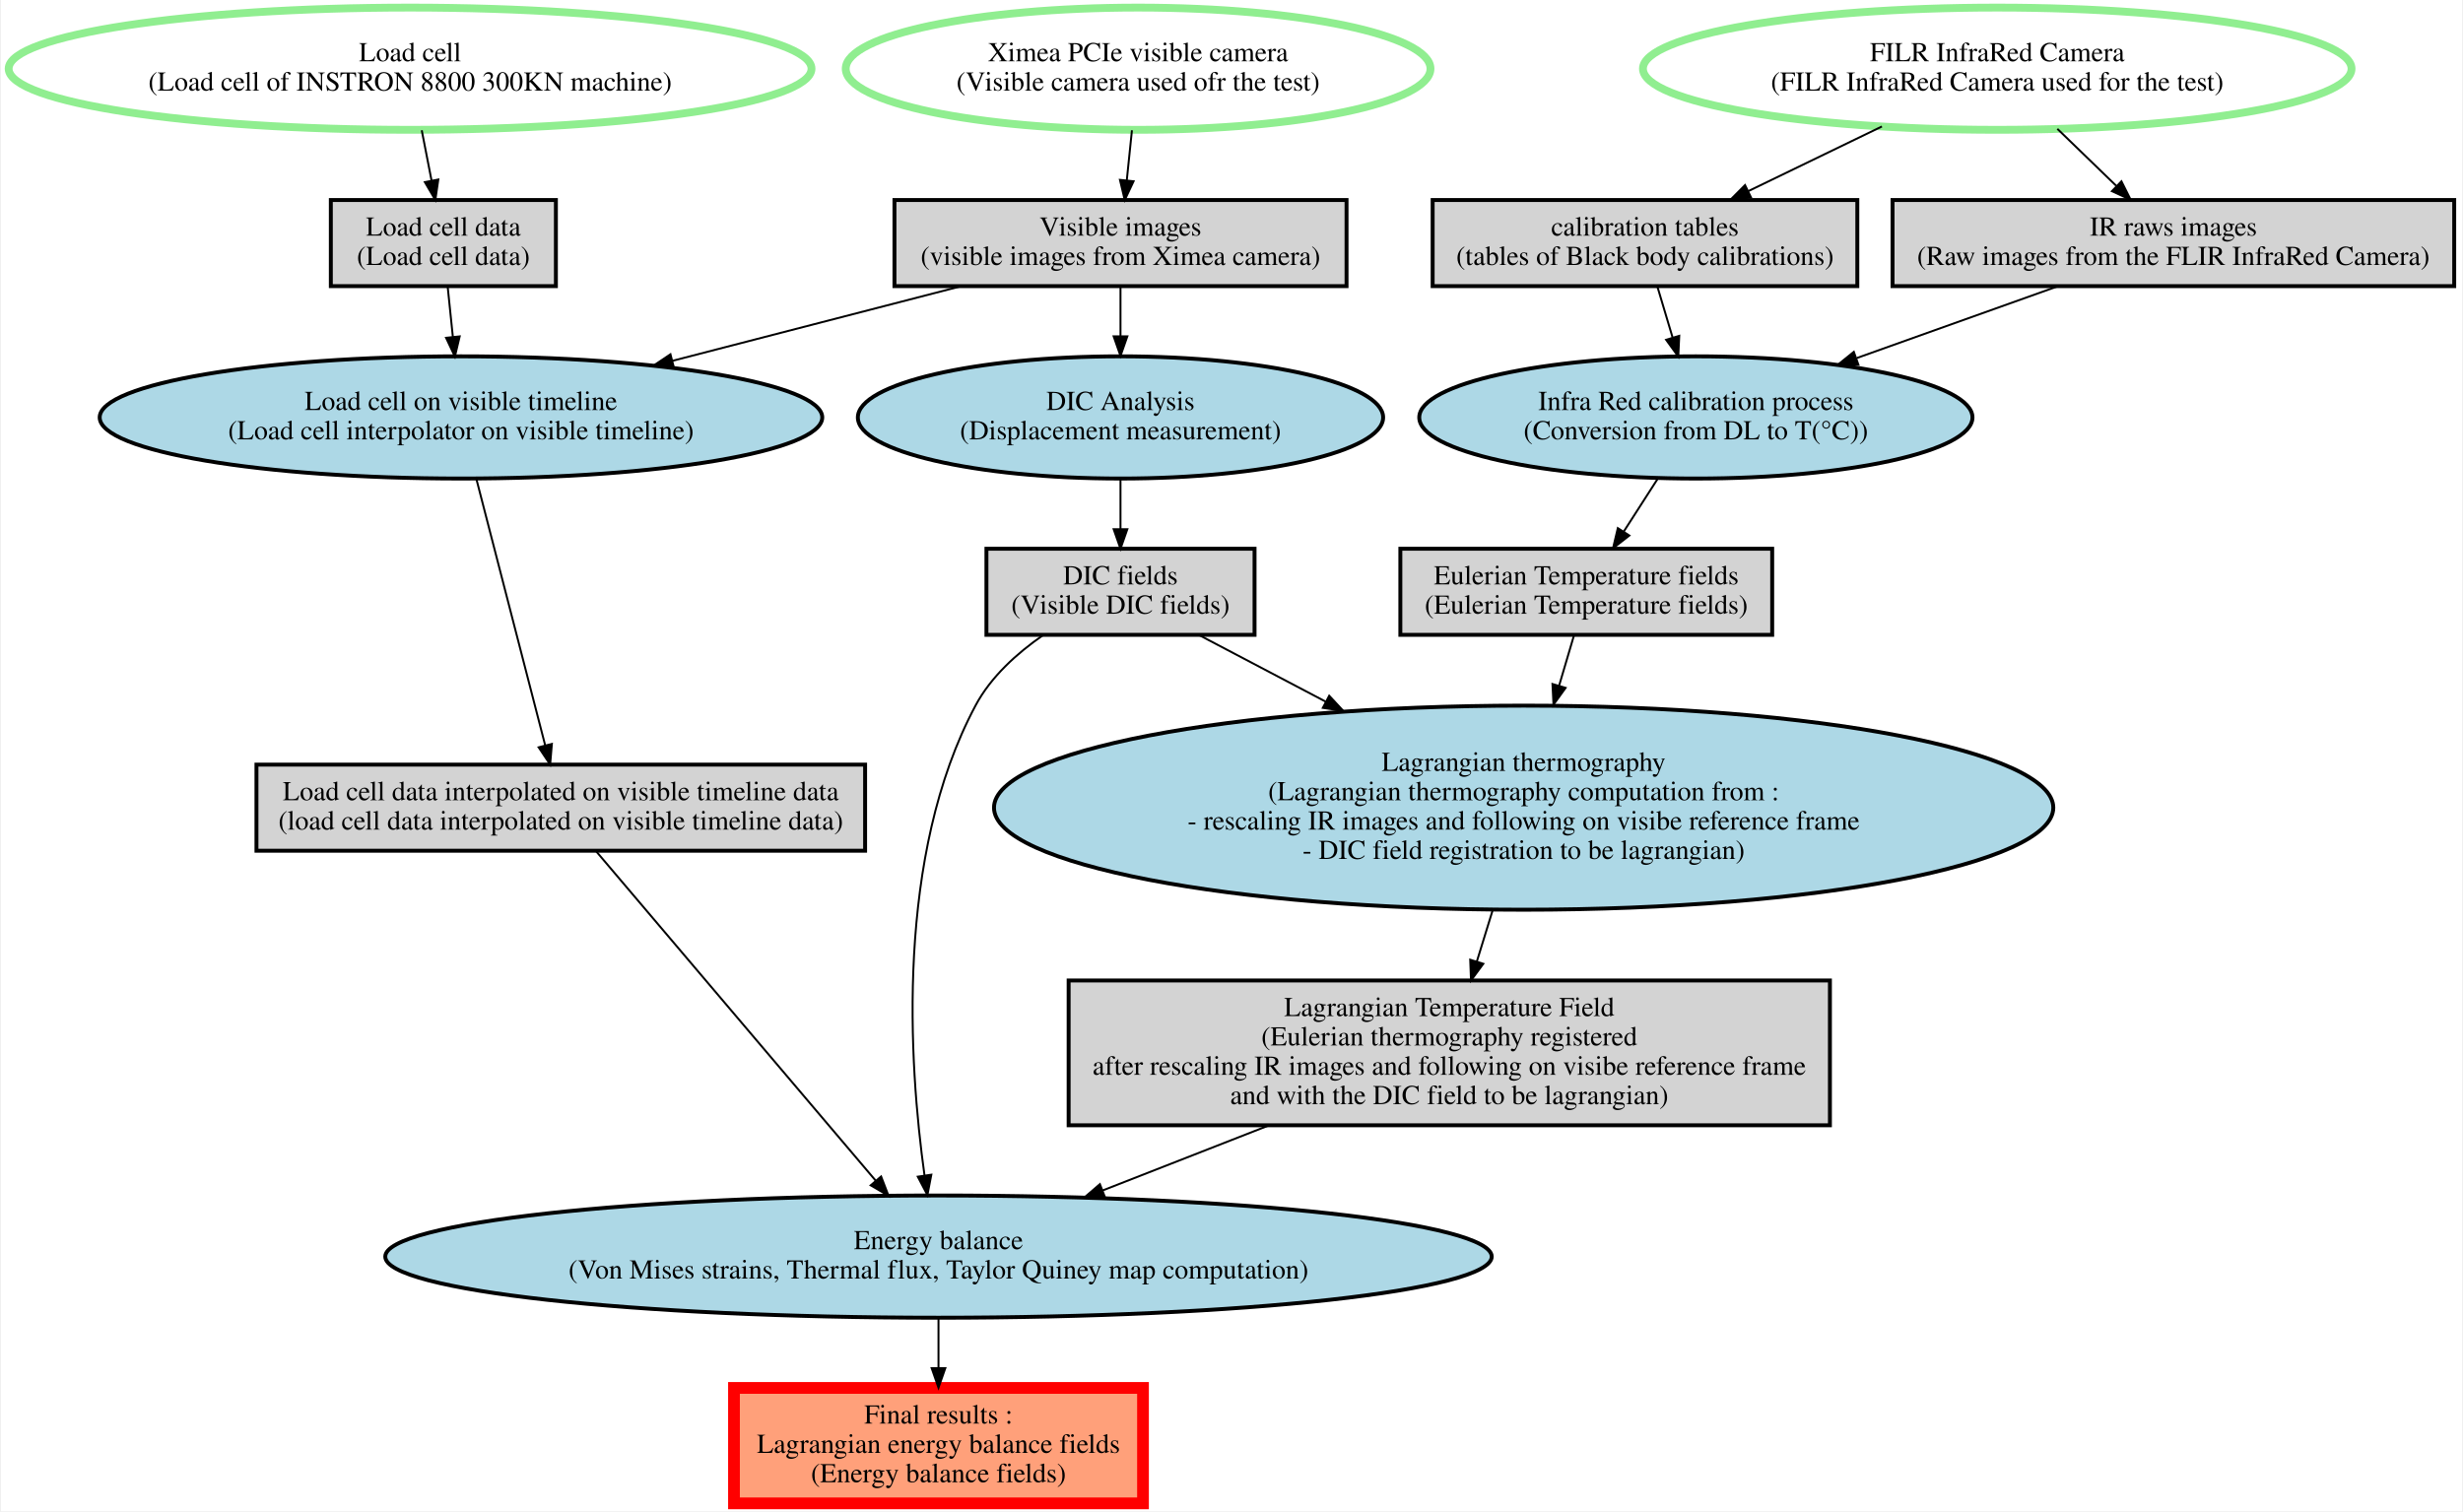
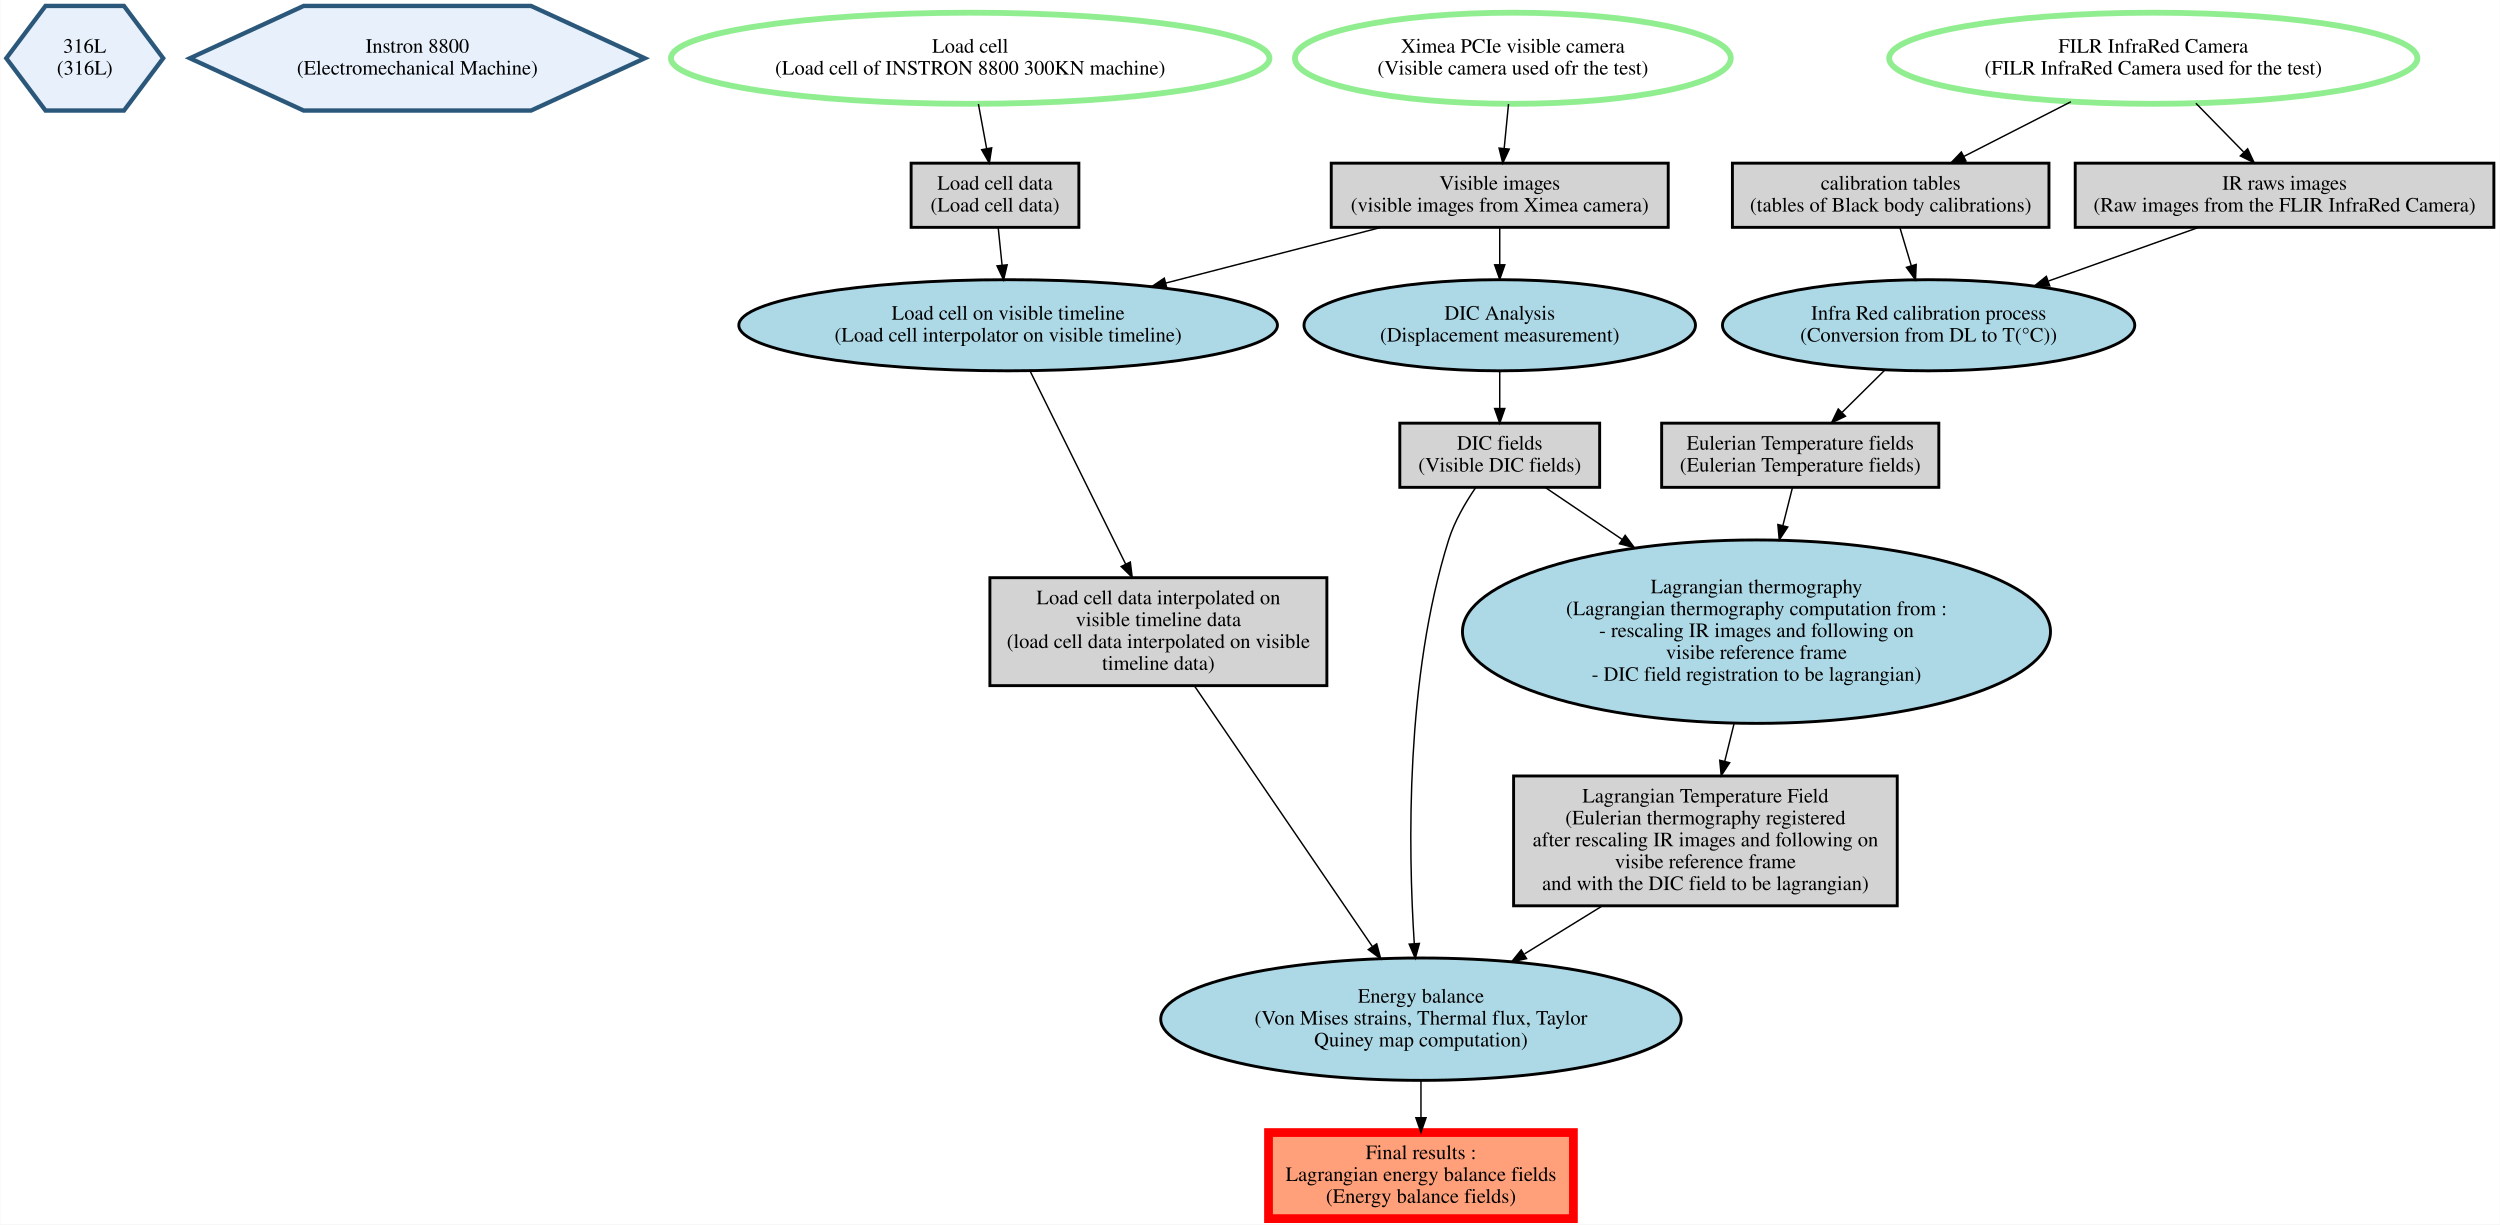
- <svg xmlns="http://www.w3.org/2000/svg" width="1258pt" height="772pt" viewBox="0.00 0.00 1257.56 772.33">
-   <g id="graph0" class="graph" transform="scale(1 1) rotate(0) translate(4 768.33)">
-     <polygon fill="white" stroke="transparent" points="-4,4 -4,-768.33 1253.56,-768.33 1253.56,4 -4,4" />
+ <svg xmlns="http://www.w3.org/2000/svg" width="1713pt" height="839pt" viewBox="0.00 0.00 1713.39 839.38">
+   <g id="graph0" class="graph" transform="scale(1 1) rotate(0) translate(4 835.38)">
+     <polygon fill="white" stroke="transparent" points="-4,4 -4,-835.38 1709.39,-835.38 1709.39,4 -4,4" />
    <g id="node1" class="node">
-       <ellipse fill="white" stroke="lightgreen" stroke-width="4" cx="1016.06" cy="-733.22" rx="181.04" ry="31.23" />
-       <text text-anchor="middle" x="1016.06" y="-737.02" font-family="Times,serif" font-size="14.00">FILR InfraRed Camera</text>
-       <text text-anchor="middle" x="1016.06" y="-722.02" font-family="Times,serif" font-size="14.00">(FILR InfraRed Camera used for the test)</text>
+       <polygon fill="#e8f1fb" stroke="#2b587a" stroke-width="3" points="107.67,-795.45 80.78,-831.31 27,-831.31 0.11,-795.45 27,-759.6 80.78,-759.6 107.67,-795.45" />
+       <text text-anchor="middle" x="53.89" y="-799.25" font-family="Times,serif" font-size="14.00">316L</text>
+       <text text-anchor="middle" x="53.89" y="-784.25" font-family="Times,serif" font-size="14.00">(316L)</text>
+     </g>
+     <g id="node2" class="node">
+       <polygon fill="#e8f1fb" stroke="#2b587a" stroke-width="3" points="437.79,-795.45 359.84,-831.31 203.94,-831.31 125.99,-795.45 203.94,-759.6 359.84,-759.6 437.79,-795.45" />
+       <text text-anchor="middle" x="281.89" y="-799.25" font-family="Times,serif" font-size="14.00">Instron 8800</text>
+       <text text-anchor="middle" x="281.89" y="-784.25" font-family="Times,serif" font-size="14.00">(Electromechanical Machine)</text>
+     </g>
+     <g id="node3" class="node">
+       <ellipse fill="white" stroke="lightgreen" stroke-width="4" cx="1471.89" cy="-795.45" rx="181.04" ry="31.23" />
+       <text text-anchor="middle" x="1471.89" y="-799.25" font-family="Times,serif" font-size="14.00">FILR InfraRed Camera</text>
+       <text text-anchor="middle" x="1471.89" y="-784.25" font-family="Times,serif" font-size="14.00">(FILR InfraRed Camera used for the test)</text>
+     </g>
+     <g id="node11" class="node">
+       <polygon fill="lightgrey" stroke="black" stroke-width="2" points="1705.39,-723.53 1418.39,-723.53 1418.39,-679.53 1705.39,-679.53 1705.39,-723.53" />
+       <text text-anchor="middle" x="1561.89" y="-705.33" font-family="Times,serif" font-size="14.00">IR raws images</text>
+       <text text-anchor="middle" x="1561.89" y="-690.33" font-family="Times,serif" font-size="14.00">(Raw images from the FLIR InfraRed Camera)</text>
+     </g>
+     <g id="edge11" class="edge">
+       <path fill="none" stroke="black" d="M1501.11,-764.61C1511.6,-753.89 1523.4,-741.84 1533.79,-731.23" />
+       <polygon fill="black" stroke="black" points="1536.58,-733.38 1541.07,-723.79 1531.58,-728.49 1536.58,-733.38" />
+     </g>
+     <g id="node12" class="node">
+       <polygon fill="lightgrey" stroke="black" stroke-width="2" points="1400.39,-723.53 1183.39,-723.53 1183.39,-679.53 1400.39,-679.53 1400.39,-723.53" />
+       <text text-anchor="middle" x="1291.89" y="-705.33" font-family="Times,serif" font-size="14.00">calibration tables</text>
+       <text text-anchor="middle" x="1291.89" y="-690.33" font-family="Times,serif" font-size="14.00">(tables of Black body calibrations)</text>
+     </g>
+     <g id="edge12" class="edge">
+       <path fill="none" stroke="black" d="M1415.43,-765.62C1391.96,-753.64 1364.94,-739.84 1342.16,-728.2" />
+       <polygon fill="black" stroke="black" points="1343.51,-724.96 1333.01,-723.53 1340.33,-731.2 1343.51,-724.96" />
+     </g>
+     <g id="node4" class="node">
+       <ellipse fill="white" stroke="lightgreen" stroke-width="4" cx="1032.89" cy="-795.45" rx="149.4" ry="31.23" />
+       <text text-anchor="middle" x="1032.89" y="-799.25" font-family="Times,serif" font-size="14.00">Ximea PCIe visible camera</text>
+       <text text-anchor="middle" x="1032.89" y="-784.25" font-family="Times,serif" font-size="14.00">(Visible camera used ofr the test)</text>
+     </g>
+     <g id="node15" class="node">
+       <polygon fill="lightgrey" stroke="black" stroke-width="2" points="1139.39,-723.53 908.39,-723.53 908.39,-679.53 1139.39,-679.53 1139.39,-723.53" />
+       <text text-anchor="middle" x="1023.89" y="-705.33" font-family="Times,serif" font-size="14.00">Visible images</text>
+       <text text-anchor="middle" x="1023.89" y="-690.33" font-family="Times,serif" font-size="14.00">(visible images from Ximea camera)</text>
+     </g>
+     <g id="edge15" class="edge">
+       <path fill="none" stroke="black" d="M1029.92,-764.1C1028.96,-754.35 1027.9,-743.53 1026.94,-733.71" />
+       <polygon fill="black" stroke="black" points="1030.41,-733.17 1025.95,-723.56 1023.44,-733.85 1030.41,-733.17" />
+     </g>
+     <g id="node5" class="node">
+       <ellipse fill="white" stroke="lightgreen" stroke-width="4" cx="660.89" cy="-795.45" rx="205.12" ry="31.23" />
+       <text text-anchor="middle" x="660.89" y="-799.25" font-family="Times,serif" font-size="14.00">Load cell</text>
+       <text text-anchor="middle" x="660.89" y="-784.25" font-family="Times,serif" font-size="14.00">(Load cell of INSTRON 8800 300KN machine)</text>
+     </g>
+     <g id="node14" class="node">
+       <polygon fill="lightgrey" stroke="black" stroke-width="2" points="735.39,-723.53 620.39,-723.53 620.39,-679.53 735.39,-679.53 735.39,-723.53" />
+       <text text-anchor="middle" x="677.89" y="-705.33" font-family="Times,serif" font-size="14.00">Load cell data</text>
+       <text text-anchor="middle" x="677.89" y="-690.33" font-family="Times,serif" font-size="14.00">(Load cell data)</text>
+     </g>
+     <g id="edge14" class="edge">
+       <path fill="none" stroke="black" d="M666.5,-764.1C668.33,-754.24 670.35,-743.3 672.18,-733.4" />
+       <polygon fill="black" stroke="black" points="675.62,-734.03 674,-723.56 668.74,-732.75 675.62,-734.03" />
+     </g>
+     <g id="node6" class="node">
+       <ellipse fill="lightblue" stroke="black" stroke-width="2" cx="686.89" cy="-612.42" rx="184.61" ry="31.23" />
+       <text text-anchor="middle" x="686.89" y="-616.22" font-family="Times,serif" font-size="14.00">Load cell on visible timeline</text>
+       <text text-anchor="middle" x="686.89" y="-601.22" font-family="Times,serif" font-size="14.00">(Load cell interpolator on visible timeline)</text>
+     </g>
+     <g id="node16" class="node">
+       <polygon fill="lightgrey" stroke="black" stroke-width="2" points="905.39,-439.37 674.39,-439.37 674.39,-365.37 905.39,-365.37 905.39,-439.37" />
+       <text text-anchor="middle" x="789.89" y="-421.17" font-family="Times,serif" font-size="14.00">Load cell data interpolated on</text>
+       <text text-anchor="middle" x="789.89" y="-406.17" font-family="Times,serif" font-size="14.00">visible timeline data</text>
+       <text text-anchor="middle" x="789.89" y="-391.17" font-family="Times,serif" font-size="14.00">(load cell data interpolated on visible</text>
+       <text text-anchor="middle" x="789.89" y="-376.17" font-family="Times,serif" font-size="14.00">timeline data)</text>
+     </g>
+     <g id="edge16" class="edge">
+       <path fill="none" stroke="black" d="M701.87,-581.16C719.1,-546.35 747.59,-488.82 767.47,-448.66" />
+       <polygon fill="black" stroke="black" points="770.65,-450.12 771.95,-439.61 764.37,-447.02 770.65,-450.12" />
+     </g>
+     <g id="node7" class="node">
+       <ellipse fill="lightblue" stroke="black" stroke-width="2" cx="1317.89" cy="-612.42" rx="141.34" ry="31.23" />
+       <text text-anchor="middle" x="1317.89" y="-616.22" font-family="Times,serif" font-size="14.00">Infra Red calibration process</text>
+       <text text-anchor="middle" x="1317.89" y="-601.22" font-family="Times,serif" font-size="14.00">(Conversion from DL to T(°C))</text>
+     </g>
+     <g id="node17" class="node">
+       <polygon fill="lightgrey" stroke="black" stroke-width="2" points="1324.89,-545.3 1134.89,-545.3 1134.89,-501.3 1324.89,-501.3 1324.89,-545.3" />
+       <text text-anchor="middle" x="1229.89" y="-527.1" font-family="Times,serif" font-size="14.00">Eulerian Temperature fields</text>
+       <text text-anchor="middle" x="1229.89" y="-512.1" font-family="Times,serif" font-size="14.00">(Eulerian Temperature fields)</text>
+     </g>
+     <g id="edge17" class="edge">
+       <path fill="none" stroke="black" d="M1288.1,-581.92C1278.57,-572.5 1268.06,-562.09 1258.62,-552.74" />
+       <polygon fill="black" stroke="black" points="1260.88,-550.06 1251.31,-545.51 1255.96,-555.03 1260.88,-550.06" />
+     </g>
+     <g id="node8" class="node">
+       <ellipse fill="lightblue" stroke="black" stroke-width="2" cx="1023.89" cy="-612.42" rx="134.2" ry="31.23" />
+       <text text-anchor="middle" x="1023.89" y="-616.22" font-family="Times,serif" font-size="14.00">DIC Analysis</text>
+       <text text-anchor="middle" x="1023.89" y="-601.22" font-family="Times,serif" font-size="14.00">(Displacement measurement)</text>
+     </g>
+     <g id="node13" class="node">
+       <polygon fill="lightgrey" stroke="black" stroke-width="2" points="1092.39,-545.3 955.39,-545.3 955.39,-501.3 1092.39,-501.3 1092.39,-545.3" />
+       <text text-anchor="middle" x="1023.89" y="-527.1" font-family="Times,serif" font-size="14.00">DIC fields</text>
+       <text text-anchor="middle" x="1023.89" y="-512.1" font-family="Times,serif" font-size="14.00">(Visible DIC fields)</text>
+     </g>
+     <g id="edge13" class="edge">
+       <path fill="none" stroke="black" d="M1023.89,-580.95C1023.89,-572.67 1023.89,-563.69 1023.89,-555.38" />
+       <polygon fill="black" stroke="black" points="1027.39,-555.31 1023.89,-545.31 1020.39,-555.31 1027.39,-555.31" />
    </g>
    <g id="node9" class="node">
-       <polygon fill="lightgrey" stroke="black" stroke-width="2" points="1249.56,-666.1 962.56,-666.1 962.56,-622.1 1249.56,-622.1 1249.56,-666.1" />
-       <text text-anchor="middle" x="1106.06" y="-647.9" font-family="Times,serif" font-size="14.00">IR raws images</text>
-       <text text-anchor="middle" x="1106.06" y="-632.9" font-family="Times,serif" font-size="14.00">(Raw images from the FLIR InfraRed Camera)</text>
+       <ellipse fill="lightblue" stroke="black" stroke-width="2" cx="1199.89" cy="-402.37" rx="201.55" ry="62.87" />
+       <text text-anchor="middle" x="1199.89" y="-428.67" font-family="Times,serif" font-size="14.00">Lagrangian thermography</text>
+       <text text-anchor="middle" x="1199.89" y="-413.67" font-family="Times,serif" font-size="14.00">(Lagrangian thermography computation from :</text>
+       <text text-anchor="middle" x="1199.89" y="-398.67" font-family="Times,serif" font-size="14.00">- rescaling IR images and following on</text>
+       <text text-anchor="middle" x="1199.89" y="-383.67" font-family="Times,serif" font-size="14.00">visibe reference frame</text>
+       <text text-anchor="middle" x="1199.89" y="-368.67" font-family="Times,serif" font-size="14.00">- DIC field registration to be lagrangian)</text>
    </g>
-     <g id="edge11" class="edge">
-       <path fill="none" stroke="black" d="M1046.78,-702.48C1056.51,-693.07 1067.22,-682.7 1076.84,-673.39" />
-       <polygon fill="black" stroke="black" points="1079.52,-675.66 1084.27,-666.19 1074.65,-670.63 1079.52,-675.66" />
+     <g id="node18" class="node">
+       <polygon fill="lightgrey" stroke="black" stroke-width="2" points="1296.39,-303.44 1033.39,-303.44 1033.39,-214.44 1296.39,-214.44 1296.39,-303.44" />
+       <text text-anchor="middle" x="1164.89" y="-285.24" font-family="Times,serif" font-size="14.00">Lagrangian Temperature Field</text>
+       <text text-anchor="middle" x="1164.89" y="-270.24" font-family="Times,serif" font-size="14.00">(Eulerian thermography registered</text>
+       <text text-anchor="middle" x="1164.89" y="-255.24" font-family="Times,serif" font-size="14.00">after rescaling IR images and following on</text>
+       <text text-anchor="middle" x="1164.89" y="-240.24" font-family="Times,serif" font-size="14.00">visibe reference frame</text>
+       <text text-anchor="middle" x="1164.89" y="-225.24" font-family="Times,serif" font-size="14.00">and with the DIC field to be lagrangian)</text>
+     </g>
+     <g id="edge18" class="edge">
+       <path fill="none" stroke="black" d="M1184.54,-339.34C1182.4,-330.69 1180.22,-321.88 1178.12,-313.41" />
+       <polygon fill="black" stroke="black" points="1181.51,-312.53 1175.71,-303.66 1174.71,-314.21 1181.51,-312.53" />
    </g>
    <g id="node10" class="node">
-       <polygon fill="lightgrey" stroke="black" stroke-width="2" points="944.56,-666.1 727.56,-666.1 727.56,-622.1 944.56,-622.1 944.56,-666.1" />
-       <text text-anchor="middle" x="836.06" y="-647.9" font-family="Times,serif" font-size="14.00">calibration tables</text>
-       <text text-anchor="middle" x="836.06" y="-632.9" font-family="Times,serif" font-size="14.00">(tables of Black body calibrations)</text>
+       <ellipse fill="lightblue" stroke="black" stroke-width="2" cx="969.89" cy="-136.72" rx="178.38" ry="41.94" />
+       <text text-anchor="middle" x="969.89" y="-148.02" font-family="Times,serif" font-size="14.00">Energy balance</text>
+       <text text-anchor="middle" x="969.89" y="-133.02" font-family="Times,serif" font-size="14.00">(Von Mises strains, Thermal flux, Taylor</text>
+       <text text-anchor="middle" x="969.89" y="-118.02" font-family="Times,serif" font-size="14.00">Quiney map computation)</text>
    </g>
-     <g id="edge12" class="edge">
-       <path fill="none" stroke="black" d="M957.12,-703.69C935.15,-693.06 910.36,-681.06 888.97,-670.71" />
-       <polygon fill="black" stroke="black" points="890.24,-667.43 879.71,-666.23 887.19,-673.74 890.24,-667.43" />
-     </g>
-     <g id="node2" class="node">
-       <ellipse fill="white" stroke="lightgreen" stroke-width="4" cx="577.06" cy="-733.22" rx="149.4" ry="31.23" />
-       <text text-anchor="middle" x="577.06" y="-737.02" font-family="Times,serif" font-size="14.00">Ximea PCIe visible camera</text>
-       <text text-anchor="middle" x="577.06" y="-722.02" font-family="Times,serif" font-size="14.00">(Visible camera used ofr the test)</text>
-     </g>
-     <g id="node13" class="node">
-       <polygon fill="lightgrey" stroke="black" stroke-width="2" points="683.56,-666.1 452.56,-666.1 452.56,-622.1 683.56,-622.1 683.56,-666.1" />
-       <text text-anchor="middle" x="568.06" y="-647.9" font-family="Times,serif" font-size="14.00">Visible images</text>
-       <text text-anchor="middle" x="568.06" y="-632.9" font-family="Times,serif" font-size="14.00">(visible images from Ximea camera)</text>
-     </g>
-     <g id="edge15" class="edge">
-       <path fill="none" stroke="black" d="M573.91,-701.75C573.06,-693.47 572.13,-684.49 571.27,-676.18" />
-       <polygon fill="black" stroke="black" points="574.74,-675.69 570.23,-666.11 567.78,-676.41 574.74,-675.69" />
-     </g>
-     <g id="node3" class="node">
-       <ellipse fill="white" stroke="lightgreen" stroke-width="4" cx="205.06" cy="-733.22" rx="205.12" ry="31.23" />
-       <text text-anchor="middle" x="205.06" y="-737.02" font-family="Times,serif" font-size="14.00">Load cell</text>
-       <text text-anchor="middle" x="205.06" y="-722.02" font-family="Times,serif" font-size="14.00">(Load cell of INSTRON 8800 300KN machine)</text>
-     </g>
-     <g id="node12" class="node">
-       <polygon fill="lightgrey" stroke="black" stroke-width="2" points="279.56,-666.1 164.56,-666.1 164.56,-622.1 279.56,-622.1 279.56,-666.1" />
-       <text text-anchor="middle" x="222.06" y="-647.9" font-family="Times,serif" font-size="14.00">Load cell data</text>
-       <text text-anchor="middle" x="222.06" y="-632.9" font-family="Times,serif" font-size="14.00">(Load cell data)</text>
-     </g>
-     <g id="edge14" class="edge">
-       <path fill="none" stroke="black" d="M211.01,-701.75C212.62,-693.47 214.37,-684.49 216,-676.18" />
-       <polygon fill="black" stroke="black" points="219.48,-676.59 217.96,-666.11 212.61,-675.25 219.48,-676.59" />
-     </g>
-     <g id="node4" class="node">
-       <ellipse fill="lightblue" stroke="black" stroke-width="2" cx="231.06" cy="-554.99" rx="184.61" ry="31.23" />
-       <text text-anchor="middle" x="231.06" y="-558.79" font-family="Times,serif" font-size="14.00">Load cell on visible timeline</text>
-       <text text-anchor="middle" x="231.06" y="-543.79" font-family="Times,serif" font-size="14.00">(Load cell interpolator on visible timeline)</text>
-     </g>
-     <g id="node14" class="node">
-       <polygon fill="lightgrey" stroke="black" stroke-width="2" points="437.56,-377.55 126.56,-377.55 126.56,-333.55 437.56,-333.55 437.56,-377.55" />
-       <text text-anchor="middle" x="282.06" y="-359.35" font-family="Times,serif" font-size="14.00">Load cell data interpolated on visible timeline data</text>
-       <text text-anchor="middle" x="282.06" y="-344.35" font-family="Times,serif" font-size="14.00">(load cell data interpolated on visible timeline data)</text>
-     </g>
-     <g id="edge16" class="edge">
-       <path fill="none" stroke="black" d="M238.92,-523.57C248.47,-486.59 264.5,-424.54 274.1,-387.37" />
-       <polygon fill="black" stroke="black" points="277.51,-388.15 276.63,-377.59 270.74,-386.4 277.51,-388.15" />
-     </g>
-     <g id="node5" class="node">
-       <ellipse fill="lightblue" stroke="black" stroke-width="2" cx="862.06" cy="-554.99" rx="141.34" ry="31.23" />
-       <text text-anchor="middle" x="862.06" y="-558.79" font-family="Times,serif" font-size="14.00">Infra Red calibration process</text>
-       <text text-anchor="middle" x="862.06" y="-543.79" font-family="Times,serif" font-size="14.00">(Conversion from DL to T(°C))</text>
-     </g>
-     <g id="node15" class="node">
-       <polygon fill="lightgrey" stroke="black" stroke-width="2" points="901.06,-487.88 711.06,-487.88 711.06,-443.88 901.06,-443.88 901.06,-487.88" />
-       <text text-anchor="middle" x="806.06" y="-469.68" font-family="Times,serif" font-size="14.00">Eulerian Temperature fields</text>
-       <text text-anchor="middle" x="806.06" y="-454.68" font-family="Times,serif" font-size="14.00">(Eulerian Temperature fields)</text>
-     </g>
-     <g id="edge17" class="edge">
-       <path fill="none" stroke="black" d="M842.79,-524.01C837.09,-515.15 830.86,-505.46 825.18,-496.62" />
-       <polygon fill="black" stroke="black" points="828.07,-494.64 819.72,-488.12 822.18,-498.42 828.07,-494.64" />
-     </g>
-     <g id="node6" class="node">
-       <ellipse fill="lightblue" stroke="black" stroke-width="2" cx="568.06" cy="-554.99" rx="134.2" ry="31.23" />
-       <text text-anchor="middle" x="568.06" y="-558.79" font-family="Times,serif" font-size="14.00">DIC Analysis</text>
-       <text text-anchor="middle" x="568.06" y="-543.79" font-family="Times,serif" font-size="14.00">(Displacement measurement)</text>
-     </g>
-     <g id="node11" class="node">
-       <polygon fill="lightgrey" stroke="black" stroke-width="2" points="636.56,-487.88 499.56,-487.88 499.56,-443.88 636.56,-443.88 636.56,-487.88" />
-       <text text-anchor="middle" x="568.06" y="-469.68" font-family="Times,serif" font-size="14.00">DIC fields</text>
-       <text text-anchor="middle" x="568.06" y="-454.68" font-family="Times,serif" font-size="14.00">(Visible DIC fields)</text>
-     </g>
-     <g id="edge13" class="edge">
-       <path fill="none" stroke="black" d="M568.06,-523.52C568.06,-515.24 568.06,-506.27 568.06,-497.95" />
-       <polygon fill="black" stroke="black" points="571.56,-497.88 568.06,-487.88 564.56,-497.88 571.56,-497.88" />
-     </g>
-     <g id="node7" class="node">
-       <ellipse fill="lightblue" stroke="black" stroke-width="2" cx="774.06" cy="-355.55" rx="270.64" ry="52.15" />
-       <text text-anchor="middle" x="774.06" y="-374.35" font-family="Times,serif" font-size="14.00">Lagrangian thermography</text>
-       <text text-anchor="middle" x="774.06" y="-359.35" font-family="Times,serif" font-size="14.00">(Lagrangian thermography computation from :</text>
-       <text text-anchor="middle" x="774.06" y="-344.35" font-family="Times,serif" font-size="14.00">    - rescaling IR images and following on visibe reference frame</text>
-       <text text-anchor="middle" x="774.06" y="-329.35" font-family="Times,serif" font-size="14.00">     - DIC field registration to be lagrangian)</text>
-     </g>
-     <g id="node16" class="node">
-       <polygon fill="lightgrey" stroke="black" stroke-width="2" points="930.56,-267.23 541.56,-267.23 541.56,-193.23 930.56,-193.23 930.56,-267.23" />
-       <text text-anchor="middle" x="736.06" y="-249.03" font-family="Times,serif" font-size="14.00">Lagrangian Temperature Field</text>
-       <text text-anchor="middle" x="736.06" y="-234.03" font-family="Times,serif" font-size="14.00">(Eulerian thermography registered</text>
-       <text text-anchor="middle" x="736.06" y="-219.03" font-family="Times,serif" font-size="14.00">after rescaling IR images and following on visibe reference frame</text>
-       <text text-anchor="middle" x="736.06" y="-204.03" font-family="Times,serif" font-size="14.00">and with the DIC field to be lagrangian)</text>
-     </g>
-     <g id="edge18" class="edge">
-       <path fill="none" stroke="black" d="M758.17,-302.96C755.51,-294.33 752.76,-285.43 750.15,-276.95" />
-       <polygon fill="black" stroke="black" points="753.45,-275.77 747.16,-267.24 746.76,-277.83 753.45,-275.77" />
-     </g>
-     <g id="node8" class="node">
-       <ellipse fill="lightblue" stroke="black" stroke-width="2" cx="475.06" cy="-126.11" rx="282.69" ry="31.23" />
-       <text text-anchor="middle" x="475.06" y="-129.91" font-family="Times,serif" font-size="14.00">Energy balance</text>
-       <text text-anchor="middle" x="475.06" y="-114.91" font-family="Times,serif" font-size="14.00">(Von Mises strains, Thermal flux, Taylor Quiney map computation)</text>
-     </g>
-     <g id="node17" class="node">
-       <polygon fill="#ffa07a" stroke="red" stroke-width="6" points="579.56,-59 370.56,-59 370.56,0 579.56,0 579.56,-59" />
-       <text text-anchor="middle" x="475.06" y="-40.8" font-family="Times,serif" font-size="14.00">Final results :</text>
-       <text text-anchor="middle" x="475.06" y="-25.8" font-family="Times,serif" font-size="14.00">Lagrangian energy balance fields</text>
-       <text text-anchor="middle" x="475.06" y="-10.8" font-family="Times,serif" font-size="14.00">(Energy balance fields)</text>
+     <g id="node19" class="node">
+       <polygon fill="#ffa07a" stroke="red" stroke-width="6" points="1074.39,-59 865.39,-59 865.39,0 1074.39,0 1074.39,-59" />
+       <text text-anchor="middle" x="969.89" y="-40.8" font-family="Times,serif" font-size="14.00">Final results :</text>
+       <text text-anchor="middle" x="969.89" y="-25.8" font-family="Times,serif" font-size="14.00">Lagrangian energy balance fields</text>
+       <text text-anchor="middle" x="969.89" y="-10.8" font-family="Times,serif" font-size="14.00">(Energy balance fields)</text>
    </g>
    <g id="edge19" class="edge">
-       <path fill="none" stroke="black" d="M475.06,-94.92C475.06,-86.77 475.06,-77.83 475.06,-69.28" />
-       <polygon fill="black" stroke="black" points="478.56,-69.12 475.06,-59.12 471.56,-69.12 478.56,-69.12" />
+       <path fill="none" stroke="black" d="M969.89,-94.74C969.89,-86.38 969.89,-77.61 969.89,-69.33" />
+       <polygon fill="black" stroke="black" points="973.39,-69.17 969.89,-59.17 966.39,-69.17 973.39,-69.17" />
    </g>
    <g id="edge3" class="edge">
-       <path fill="none" stroke="black" d="M1047,-622.02C1016.19,-611.02 978.01,-597.38 944.35,-585.37" />
-       <polygon fill="black" stroke="black" points="945.12,-581.93 934.53,-581.86 942.77,-588.52 945.12,-581.93" />
+       <path fill="none" stroke="black" d="M1502.82,-679.44C1472.01,-668.44 1433.83,-654.81 1400.18,-642.79" />
+       <polygon fill="black" stroke="black" points="1400.95,-639.35 1390.35,-639.29 1398.59,-645.95 1400.95,-639.35" />
    </g>
    <g id="edge4" class="edge">
-       <path fill="none" stroke="black" d="M842.35,-622.02C844.72,-614.1 847.49,-604.83 850.19,-595.77" />
-       <polygon fill="black" stroke="black" points="853.57,-596.69 853.07,-586.1 846.86,-594.68 853.57,-596.69" />
+       <path fill="none" stroke="black" d="M1298.18,-679.44C1300.54,-671.53 1303.31,-662.25 1306.02,-653.2" />
+       <polygon fill="black" stroke="black" points="1309.39,-654.11 1308.9,-643.53 1302.69,-652.11 1309.39,-654.11" />
    </g>
    <g id="edge6" class="edge">
-       <path fill="none" stroke="black" d="M608.27,-443.73C626.88,-433.95 649.9,-421.84 672.81,-409.79" />
-       <polygon fill="black" stroke="black" points="674.7,-412.76 681.92,-405 671.44,-406.56 674.7,-412.76" />
+       <path fill="none" stroke="black" d="M1055.35,-501.04C1070.25,-490.97 1088.9,-478.37 1107.81,-465.6" />
+       <polygon fill="black" stroke="black" points="1109.88,-468.42 1116.2,-459.92 1105.96,-462.62 1109.88,-468.42" />
    </g>
    <g id="edge8" class="edge">
-       <path fill="none" stroke="black" d="M528.41,-443.65C515.19,-434.48 501.86,-422.46 494.06,-407.88 452.97,-331.02 459.92,-224.94 467.91,-167.68" />
-       <polygon fill="black" stroke="black" points="471.4,-167.98 469.4,-157.58 464.48,-166.96 471.4,-167.98" />
+       <path fill="none" stroke="black" d="M1007.37,-501.07C1000.36,-490.84 992.89,-478.04 988.89,-465.3 959.28,-371.02 961.07,-254.1 965.31,-188.51" />
+       <polygon fill="black" stroke="black" points="968.81,-188.65 966,-178.44 961.82,-188.17 968.81,-188.65" />
    </g>
    <g id="edge1" class="edge">
-       <path fill="none" stroke="black" d="M224.24,-622.02C225.05,-614.19 226,-605.02 226.92,-596.06" />
-       <polygon fill="black" stroke="black" points="230.4,-596.41 227.95,-586.1 223.44,-595.69 230.4,-596.41" />
+       <path fill="none" stroke="black" d="M680.07,-679.44C680.88,-671.61 681.82,-662.45 682.75,-653.48" />
+       <polygon fill="black" stroke="black" points="686.23,-653.84 683.78,-643.53 679.27,-653.12 686.23,-653.84" />
    </g>
    <g id="edge2" class="edge">
-       <path fill="none" stroke="black" d="M486.48,-622.02C442.2,-610.57 386.88,-596.27 339.06,-583.91" />
-       <polygon fill="black" stroke="black" points="339.85,-580.5 329.29,-581.38 338.1,-587.27 339.85,-580.5" />
+       <path fill="none" stroke="black" d="M942.31,-679.44C898.03,-667.99 842.71,-653.7 794.89,-641.33" />
+       <polygon fill="black" stroke="black" points="795.68,-637.92 785.12,-638.81 793.93,-644.7 795.68,-637.92" />
    </g>
    <g id="edge5" class="edge">
-       <path fill="none" stroke="black" d="M568.06,-622.02C568.06,-614.34 568.06,-605.39 568.06,-596.6" />
-       <polygon fill="black" stroke="black" points="571.56,-596.43 568.06,-586.43 564.56,-596.43 571.56,-596.43" />
+       <path fill="none" stroke="black" d="M1023.89,-679.44C1023.89,-671.77 1023.89,-662.82 1023.89,-654.02" />
+       <polygon fill="black" stroke="black" points="1027.39,-653.86 1023.89,-643.86 1020.39,-653.86 1027.39,-653.86" />
    </g>
    <g id="edge10" class="edge">
-       <path fill="none" stroke="black" d="M300.22,-333.15C332.93,-294.61 402.15,-213.04 443,-164.9" />
-       <polygon fill="black" stroke="black" points="445.74,-167.07 449.54,-157.18 440.41,-162.54 445.74,-167.07" />
+       <path fill="none" stroke="black" d="M814.54,-365.26C846.19,-318.91 901.23,-238.29 936.58,-186.51" />
+       <polygon fill="black" stroke="black" points="939.55,-188.37 942.3,-178.14 933.77,-184.42 939.55,-188.37" />
    </g>
    <g id="edge7" class="edge">
-       <path fill="none" stroke="black" d="M799.82,-443.73C797.57,-436.15 794.92,-427.16 792.18,-417.9" />
-       <polygon fill="black" stroke="black" points="795.5,-416.78 789.31,-408.18 788.79,-418.76 795.5,-416.78" />
+       <path fill="none" stroke="black" d="M1224.53,-501.04C1222.62,-493.5 1220.36,-484.55 1218,-475.16" />
+       <polygon fill="black" stroke="black" points="1221.34,-474.11 1215.5,-465.26 1214.55,-475.82 1221.34,-474.11" />
    </g>
    <g id="edge9" class="edge">
-       <path fill="none" stroke="black" d="M644.04,-193.22C616.34,-182.39 586.1,-170.55 558.95,-159.93" />
-       <polygon fill="black" stroke="black" points="560.08,-156.62 549.49,-156.23 557.53,-163.14 560.08,-156.62" />
+       <path fill="none" stroke="black" d="M1094.21,-214.37C1076.86,-203.67 1058.27,-192.21 1040.9,-181.5" />
+       <polygon fill="black" stroke="black" points="1042.29,-178.24 1031.94,-175.97 1038.61,-184.2 1042.29,-178.24" />
    </g>
  </g>
</svg>
